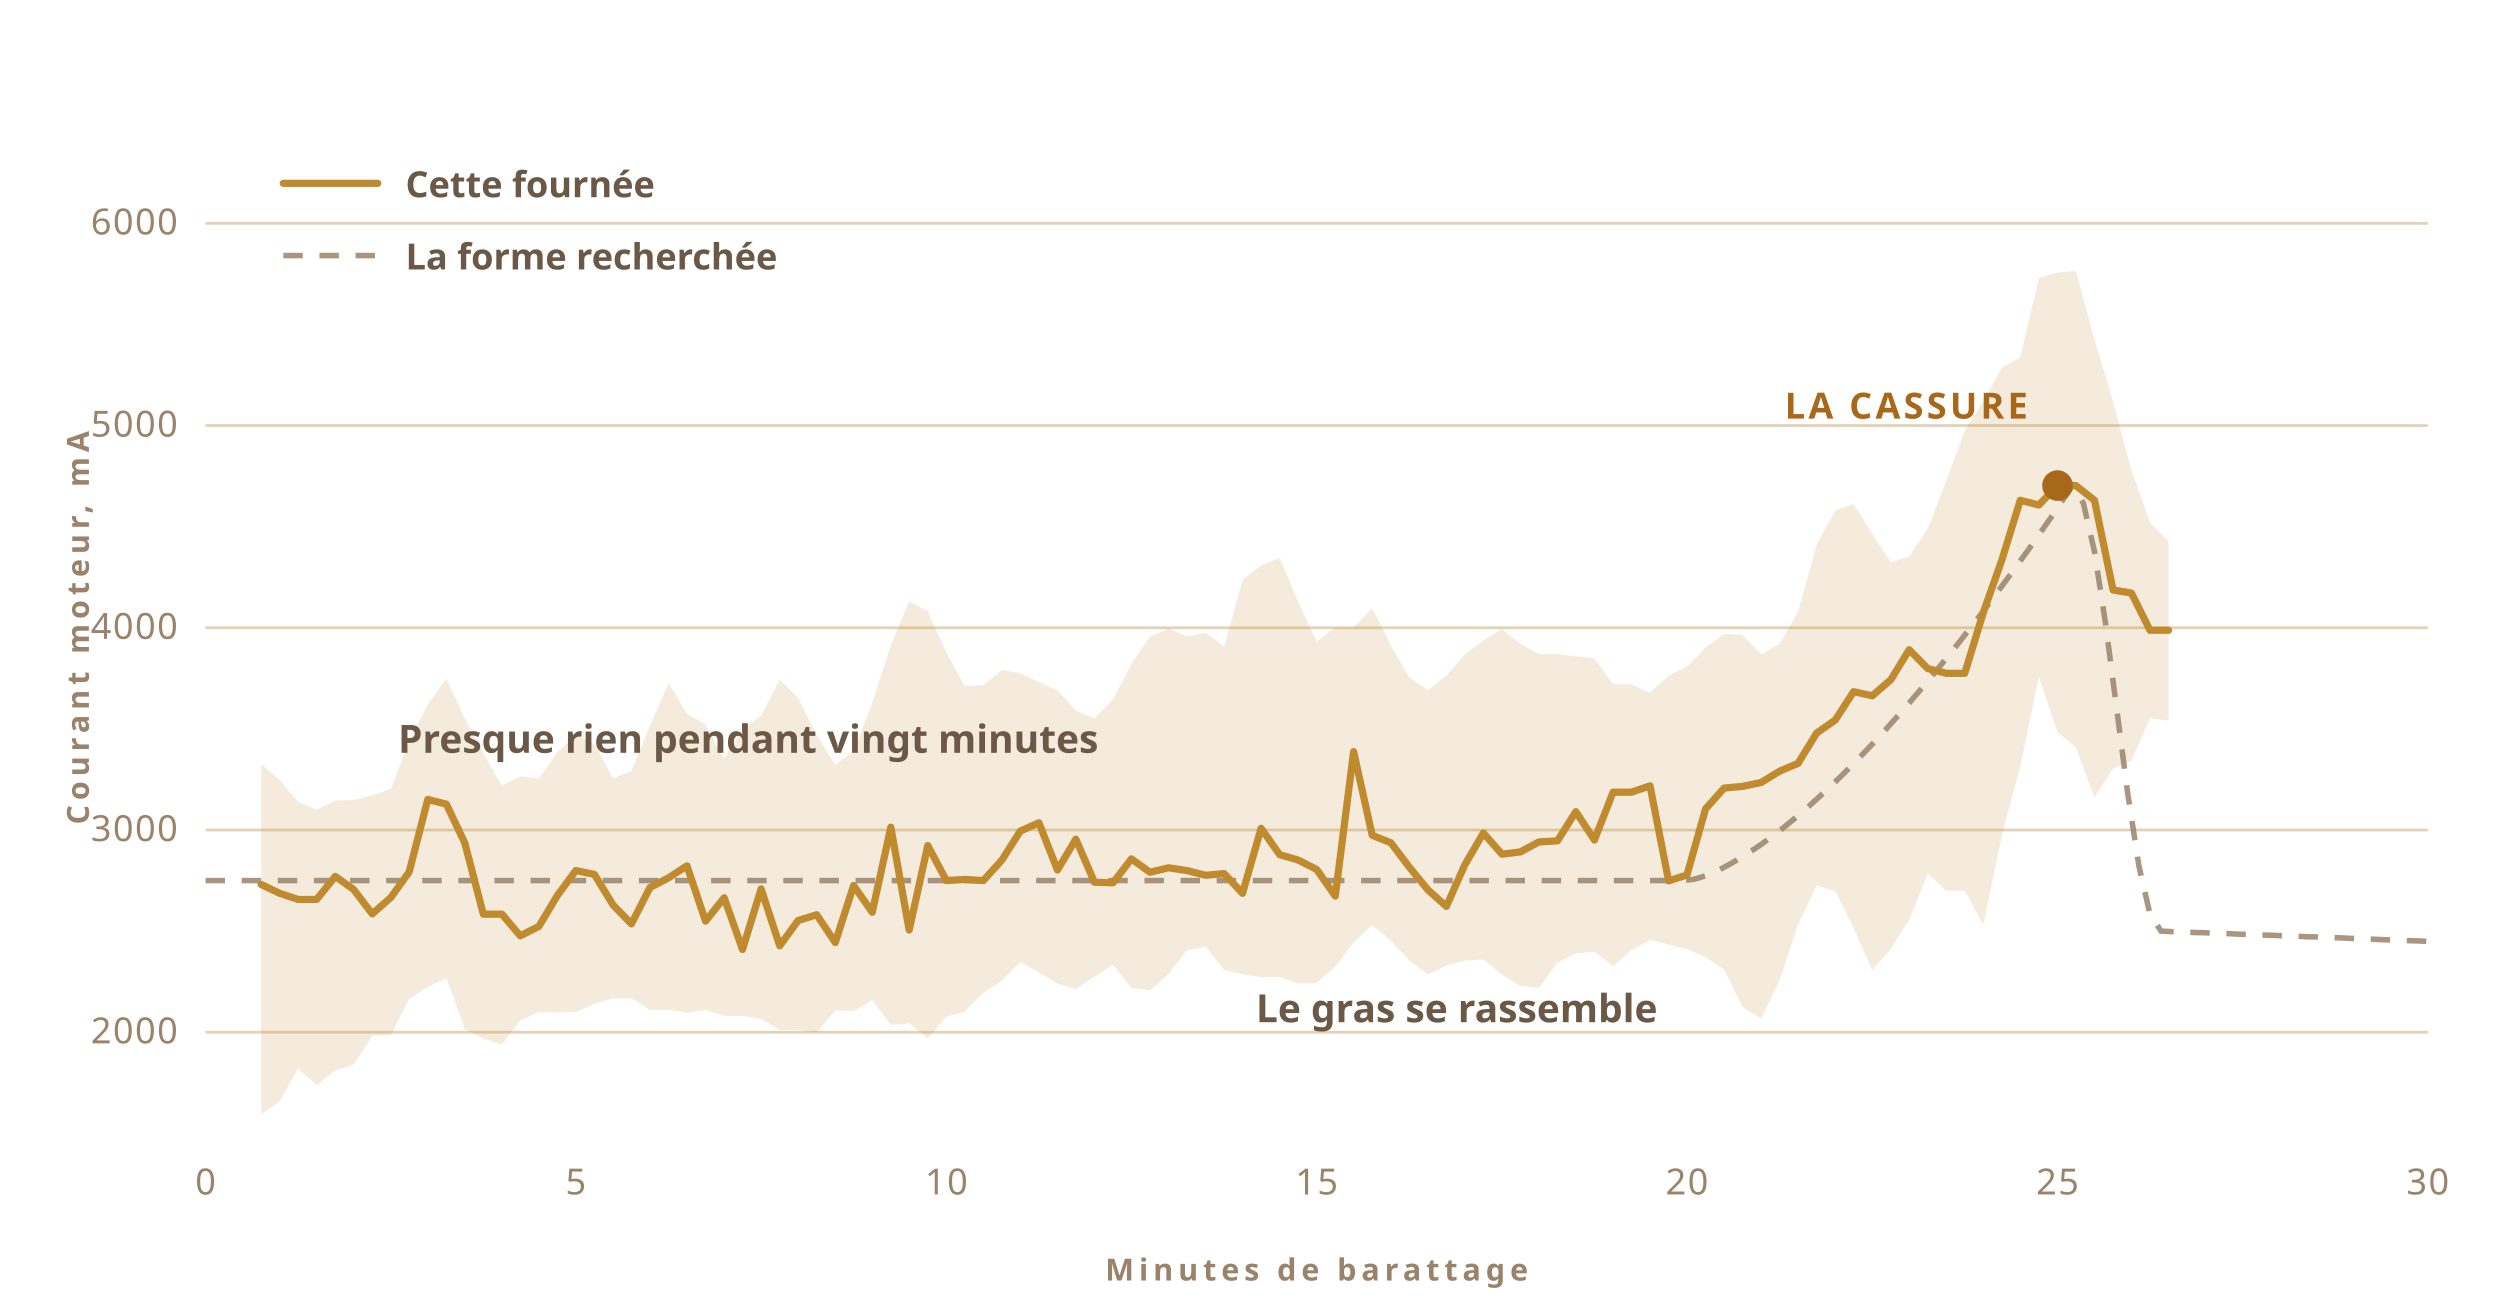
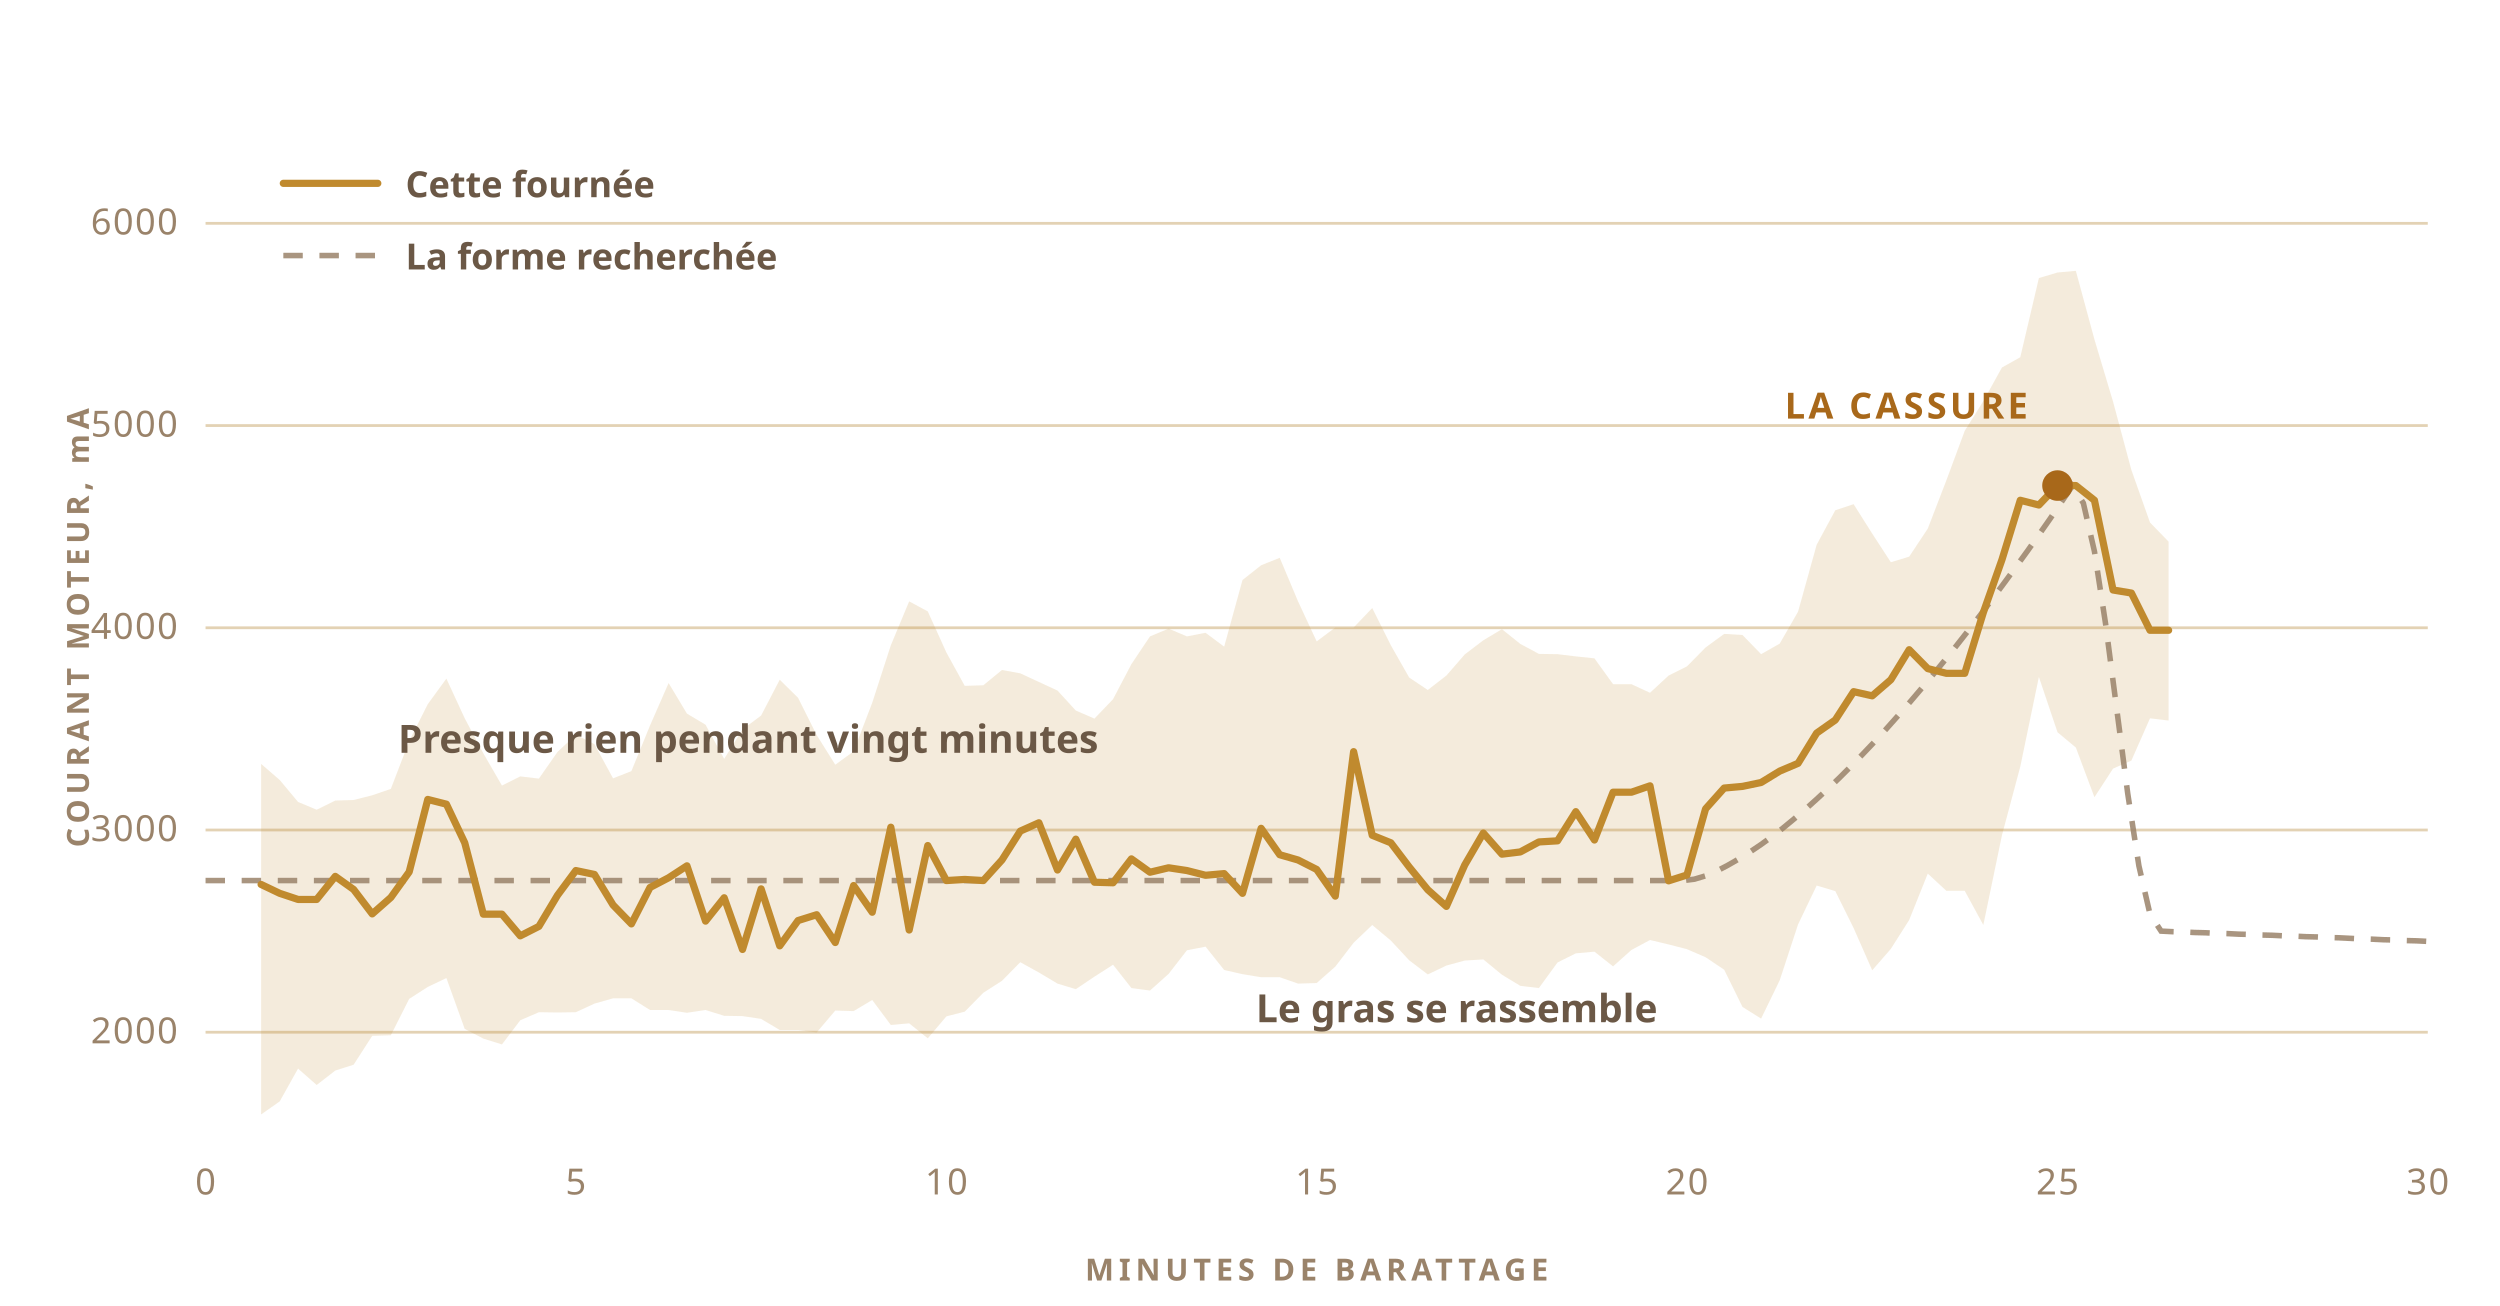
<svg xmlns="http://www.w3.org/2000/svg" viewBox="0 0 900 470" role="img" aria-label="Graphique du courant du moteur sur un barattage, d'après le log du capteur. La charge reste près de 2700 milliampères pendant les vingt premières minutes, monte à mesure que la matière grasse se rassemble, culmine près de 4700, puis retombe.">
  <style>
 .grid{stroke:#e3d2b4;stroke-width:1}
 .ax{font:13px "Avenir Next","Segoe UI",sans-serif;fill:#9a836a;letter-spacing:.04em}
 .lbl{font:600 14px "Avenir Next","Segoe UI",sans-serif;fill:#6b5846}
 .lbl-s{font:600 13px "Avenir Next","Segoe UI",sans-serif;fill:#a8681a;letter-spacing:.09em}
-  .unit{font:600 11px "Avenir Next","Segoe UI",sans-serif;fill:#9a836a;letter-spacing:.16em;text-transform:uppercase}
+  .unit{font:600 11px "Avenir Next","Segoe UI",sans-serif;fill:#9a836a;letter-spacing:.16em;text-transform:none}
 .band{fill:#c08a2e;opacity:.17}
 .trace{fill:none;stroke:#c08a2e;stroke-width:2.6;stroke-linejoin:round;stroke-linecap:round}
 .ideal{fill:none;stroke:#9a836a;stroke-width:2;stroke-dasharray:7 6;opacity:.85}
 .key{font:600 13px "Avenir Next","Segoe UI",sans-serif;fill:#6b5846}
</style>
  <g>
    <line x1="74" y1="371.6" x2="874" y2="371.6" class="grid" />
    <text x="64" y="375.6" class="ax" text-anchor="end">2000</text>
    <line x1="74" y1="298.8" x2="874" y2="298.8" class="grid" />
    <text x="64" y="302.8" class="ax" text-anchor="end">3000</text>
    <line x1="74" y1="226.0" x2="874" y2="226.0" class="grid" />
    <text x="64" y="230.0" class="ax" text-anchor="end">4000</text>
    <line x1="74" y1="153.2" x2="874" y2="153.2" class="grid" />
    <text x="64" y="157.2" class="ax" text-anchor="end">5000</text>
    <line x1="74" y1="80.4" x2="874" y2="80.4" class="grid" />
    <text x="64" y="84.4" class="ax" text-anchor="end">6000</text>
    <text x="74.0" y="430.0" class="ax" text-anchor="middle">0</text>
    <text x="207.3" y="430.0" class="ax" text-anchor="middle">5</text>
    <text x="340.7" y="430.0" class="ax" text-anchor="middle">10</text>
    <text x="474.0" y="430.0" class="ax" text-anchor="middle">15</text>
    <text x="607.3" y="430.0" class="ax" text-anchor="middle">20</text>
    <text x="740.7" y="430.0" class="ax" text-anchor="middle">25</text>
    <text x="874.0" y="430.0" class="ax" text-anchor="middle">30</text>
  </g>
  <path d="M94.0,275.0 L100.7,280.8 L107.3,288.7 L114.0,291.5 L120.7,288.2 L127.3,288.0 L134.0,286.3 L140.7,284.0 L147.3,266.8 L154.0,253.5 L160.7,244.3 L167.3,258.6 L174.0,271.2 L180.7,282.8 L187.3,279.5 L194.0,280.3 L200.7,270.7 L207.3,264.5 L214.0,267.9 L220.7,280.2 L227.3,277.6 L234.0,261.2 L240.7,245.9 L247.3,256.9 L254.0,260.9 L260.7,273.2 L267.3,262.6 L274.0,257.6 L280.7,244.7 L287.3,251.2 L294.0,264.6 L300.7,275.3 L307.3,270.5 L314.0,253.0 L320.7,232.3 L327.3,216.5 L334.0,220.1 L340.7,234.9 L347.3,246.9 L354.0,246.7 L360.7,241.2 L367.3,242.4 L374.0,245.5 L380.7,248.6 L387.3,255.8 L394.0,258.7 L400.7,251.7 L407.3,239.1 L414.0,229.1 L420.7,226.3 L427.3,229.1 L434.0,227.8 L440.7,232.8 L447.3,208.8 L454.0,203.5 L460.7,200.8 L467.3,216.5 L474.0,230.9 L480.7,225.9 L487.3,225.9 L494.0,218.9 L500.7,232.3 L507.3,243.9 L514.0,248.4 L520.7,243.2 L527.3,235.6 L534.0,230.5 L540.7,226.5 L547.3,231.8 L554.0,235.4 L560.7,235.5 L567.3,236.3 L574.0,237.0 L580.7,246.3 L587.3,246.3 L594.0,249.4 L600.7,243.2 L607.3,239.9 L614.0,233.1 L620.7,228.2 L627.3,228.6 L634.0,235.5 L640.7,231.7 L647.3,220.2 L654.0,196.1 L660.7,183.7 L667.3,181.5 L674.0,192.1 L680.7,202.4 L687.3,200.4 L694.0,190.3 L700.7,172.9 L707.3,155.1 L714.0,144.4 L720.7,132.3 L727.3,128.6 L734.0,100.1 L740.7,98.1 L747.3,97.5 L754.0,122.2 L760.7,144.6 L767.3,169.2 L774.0,188.1 L780.7,195.0 L780.7,259.4 L774.0,258.6 L767.3,273.8 L760.7,276.7 L754.0,287.0 L747.3,269.1 L740.7,263.6 L734.0,243.7 L727.3,276.0 L720.7,300.7 L714.0,333.0 L707.3,320.7 L700.7,320.7 L694.0,314.5 L687.3,331.2 L680.7,341.6 L674.0,349.3 L667.3,334.1 L660.7,320.8 L654.0,318.8 L647.3,332.8 L640.7,352.9 L634.0,366.7 L627.3,362.5 L620.7,349.1 L614.0,344.6 L607.3,341.7 L600.7,340.0 L594.0,338.4 L587.3,342.0 L580.7,347.9 L574.0,342.6 L567.3,343.2 L560.7,346.5 L554.0,355.7 L547.3,354.9 L540.7,350.9 L534.0,345.4 L527.3,345.8 L520.7,347.6 L514.0,350.8 L507.3,345.7 L500.7,338.6 L494.0,333.0 L487.3,339.4 L480.7,348.0 L474.0,353.9 L467.3,354.1 L460.7,351.8 L454.0,351.8 L447.3,350.7 L440.7,349.2 L434.0,340.8 L427.3,342.1 L420.7,350.6 L414.0,356.6 L407.3,355.7 L400.7,347.3 L394.0,351.6 L387.3,356.1 L380.7,354.1 L374.0,350.1 L367.3,346.4 L360.7,353.1 L354.0,357.4 L347.3,364.2 L340.7,365.9 L334.0,373.8 L327.3,368.4 L320.7,369.0 L314.0,360.0 L307.3,364.0 L300.7,363.8 L294.0,371.7 L287.3,370.8 L280.7,370.8 L274.0,366.8 L267.3,365.8 L260.7,365.7 L254.0,363.6 L247.3,364.6 L240.7,363.6 L234.0,363.6 L227.3,359.4 L220.7,359.4 L214.0,361.3 L207.3,364.4 L200.7,364.5 L194.0,364.4 L187.3,367.3 L180.7,376.0 L174.0,373.9 L167.3,370.4 L160.7,352.1 L154.0,355.3 L147.3,359.6 L140.7,372.7 L134.0,372.9 L127.3,383.3 L120.7,385.4 L114.0,390.6 L107.3,384.7 L100.7,396.5 L94.0,401.2 Z" class="band" />
  <path d="M74.0,317.0 L78.0,317.0 L82.0,317.0 L86.0,317.0 L90.0,317.0 L94.0,317.0 L98.0,317.0 L102.0,317.0 L106.0,317.0 L110.0,317.0 L114.0,317.0 L118.0,317.0 L122.0,317.0 L126.0,317.0 L130.0,317.0 L134.0,317.0 L138.0,317.0 L142.0,317.0 L146.0,317.0 L150.0,317.0 L154.0,317.0 L158.0,317.0 L162.0,317.0 L166.0,317.0 L170.0,317.0 L174.0,317.0 L178.0,317.0 L182.0,317.0 L186.0,317.0 L190.0,317.0 L194.0,317.0 L198.0,317.0 L202.0,317.0 L206.0,317.0 L210.0,317.0 L214.0,317.0 L218.0,317.0 L222.0,317.0 L226.0,317.0 L230.0,317.0 L234.0,317.0 L238.0,317.0 L242.0,317.0 L246.0,317.0 L250.0,317.0 L254.0,317.0 L258.0,317.0 L262.0,317.0 L266.0,317.0 L270.0,317.0 L274.0,317.0 L278.0,317.0 L282.0,317.0 L286.0,317.0 L290.0,317.0 L294.0,317.0 L298.0,317.0 L302.0,317.0 L306.0,317.0 L310.0,317.0 L314.0,317.0 L318.0,317.0 L322.0,317.0 L326.0,317.0 L330.0,317.0 L334.0,317.0 L338.0,317.0 L342.0,317.0 L346.0,317.0 L350.0,317.0 L354.0,317.0 L358.0,317.0 L362.0,317.0 L366.0,317.0 L370.0,317.0 L374.0,317.0 L378.0,317.0 L382.0,317.0 L386.0,317.0 L390.0,317.0 L394.0,317.0 L398.0,317.0 L402.0,317.0 L406.0,317.0 L410.0,317.0 L414.0,317.0 L418.0,317.0 L422.0,317.0 L426.0,317.0 L430.0,317.0 L434.0,317.0 L438.0,317.0 L442.0,317.0 L446.0,317.0 L450.0,317.0 L454.0,317.0 L458.0,317.0 L462.0,317.0 L466.0,317.0 L470.0,317.0 L474.0,317.0 L478.0,317.0 L482.0,317.0 L486.0,317.0 L490.0,317.0 L494.0,317.0 L498.0,317.0 L502.0,317.0 L506.0,317.0 L510.0,317.0 L514.0,317.0 L518.0,317.0 L522.0,317.0 L526.0,317.0 L530.0,317.0 L534.0,317.0 L538.0,317.0 L542.0,317.0 L546.0,317.0 L550.0,317.0 L554.0,317.0 L558.0,317.0 L562.0,317.0 L566.0,317.0 L570.0,317.0 L574.0,317.0 L578.0,317.0 L582.0,317.0 L586.0,317.0 L590.0,317.0 L594.0,317.0 L598.0,317.0 L602.0,317.0 L606.0,317.0 L610.0,316.5 L614.0,315.3 L618.0,313.6 L622.0,311.5 L626.0,309.2 L630.0,306.7 L634.0,304.0 L638.0,301.1 L642.0,298.0 L646.0,294.7 L650.0,291.3 L654.0,287.7 L658.0,284.0 L662.0,280.2 L666.0,276.2 L670.0,272.1 L674.0,267.9 L678.0,263.6 L682.0,259.1 L686.0,254.6 L690.0,249.9 L694.0,245.2 L698.0,240.3 L702.0,235.4 L706.0,230.3 L710.0,225.2 L714.0,220.0 L718.0,214.6 L722.0,209.2 L726.0,203.7 L730.0,198.2 L734.0,192.5 L738.0,186.8 L742.0,180.9 L746.0,175.0 L750.0,181.1 L754.0,198.5 L758.0,224.5 L762.0,255.1 L766.0,285.8 L770.0,311.7 L774.0,329.1 L778.0,335.2 L782.0,335.4 L786.0,335.5 L790.0,335.7 L794.0,335.8 L798.0,336.0 L802.0,336.1 L806.0,336.3 L810.0,336.4 L814.0,336.6 L818.0,336.7 L822.0,336.9 L826.0,337.0 L830.0,337.2 L834.0,337.3 L838.0,337.5 L842.0,337.6 L846.0,337.8 L850.0,338.0 L854.0,338.1 L858.0,338.3 L862.0,338.4 L866.0,338.6 L870.0,338.7 L874.0,338.9" class="ideal" />
  <path d="M94.0,318.4 L100.7,321.6 L107.3,323.8 L114.0,323.8 L120.7,315.5 L127.3,320.2 L134.0,329.0 L140.7,323.1 L147.3,313.9 L154.0,287.8 L160.7,289.5 L167.3,303.4 L174.0,329.1 L180.7,329.1 L187.3,336.9 L194.0,333.5 L200.7,322.3 L207.3,313.4 L214.0,314.8 L220.7,325.8 L227.3,332.6 L234.0,319.5 L240.7,316.0 L247.3,311.7 L254.0,331.6 L260.7,323.2 L267.3,341.8 L274.0,320.0 L280.7,340.5 L287.3,331.4 L294.0,329.3 L300.7,339.3 L307.3,318.8 L314.0,328.4 L320.7,297.8 L327.3,334.8 L334.0,304.4 L340.7,317.0 L347.3,316.6 L354.0,317.0 L360.7,309.6 L367.3,299.2 L374.0,296.2 L380.7,313.2 L387.3,302.1 L394.0,317.6 L400.7,317.8 L407.3,309.2 L414.0,314.0 L420.7,312.4 L427.3,313.4 L434.0,315.1 L440.7,314.5 L447.3,321.6 L454.0,298.2 L460.7,307.7 L467.3,309.6 L474.0,313.0 L480.7,322.6 L487.3,270.6 L494.0,300.7 L500.7,303.4 L507.3,312.1 L514.0,320.3 L520.7,326.3 L527.3,311.4 L534.0,299.9 L540.7,307.5 L547.3,306.7 L554.0,303.1 L560.7,302.7 L567.3,292.2 L574.0,302.4 L580.7,285.2 L587.3,285.2 L594.0,282.9 L600.7,317.1 L607.3,315.0 L614.0,291.2 L620.7,283.7 L627.3,283.1 L634.0,281.7 L640.7,277.6 L647.3,274.8 L654.0,263.9 L660.7,259.2 L667.3,249.0 L674.0,250.5 L680.7,244.7 L687.3,233.9 L694.0,240.7 L700.7,242.4 L707.3,242.4 L714.0,220.5 L720.7,201.5 L727.3,180.1 L734.0,181.8 L740.7,174.8 L747.3,174.8 L754.0,180.1 L760.7,212.4 L767.3,213.5 L774.0,226.9 L780.7,226.9" class="trace" />
  <line x1="102" y1="66" x2="136" y2="66" class="trace" />
  <text x="146" y="71" class="key">Cette fournée</text>
  <line x1="102" y1="92" x2="136" y2="92" class="ideal" />
  <text x="146" y="97" class="key">La forme recherchée</text>
  <circle cx="740.7" cy="174.8" r="5.5" fill="#a8681a" />
  <text x="143.3" y="271.0" class="lbl" text-anchor="start">Presque rien pendant vingt minutes</text>
  <text x="596.7" y="368.0" class="lbl" text-anchor="end">Le gras se rassemble</text>
  <text x="730.0" y="150.7" class="lbl-s" text-anchor="end">LA CASSURE</text>
-   <text x="32" y="226.0" class="unit" text-anchor="middle" transform="rotate(-90 32 226.0)">Courant moteur, mA</text>
-   <text x="474.0" y="461" class="unit" text-anchor="middle">Minutes de barattage</text>
+   <text x="32" y="226.0" class="unit" text-anchor="middle" transform="rotate(-90 32 226.0)">COURANT MOTEUR, mA</text>
+   <text x="474.0" y="461" class="unit" text-anchor="middle">MINUTES DE BARATTAGE</text>
</svg>
